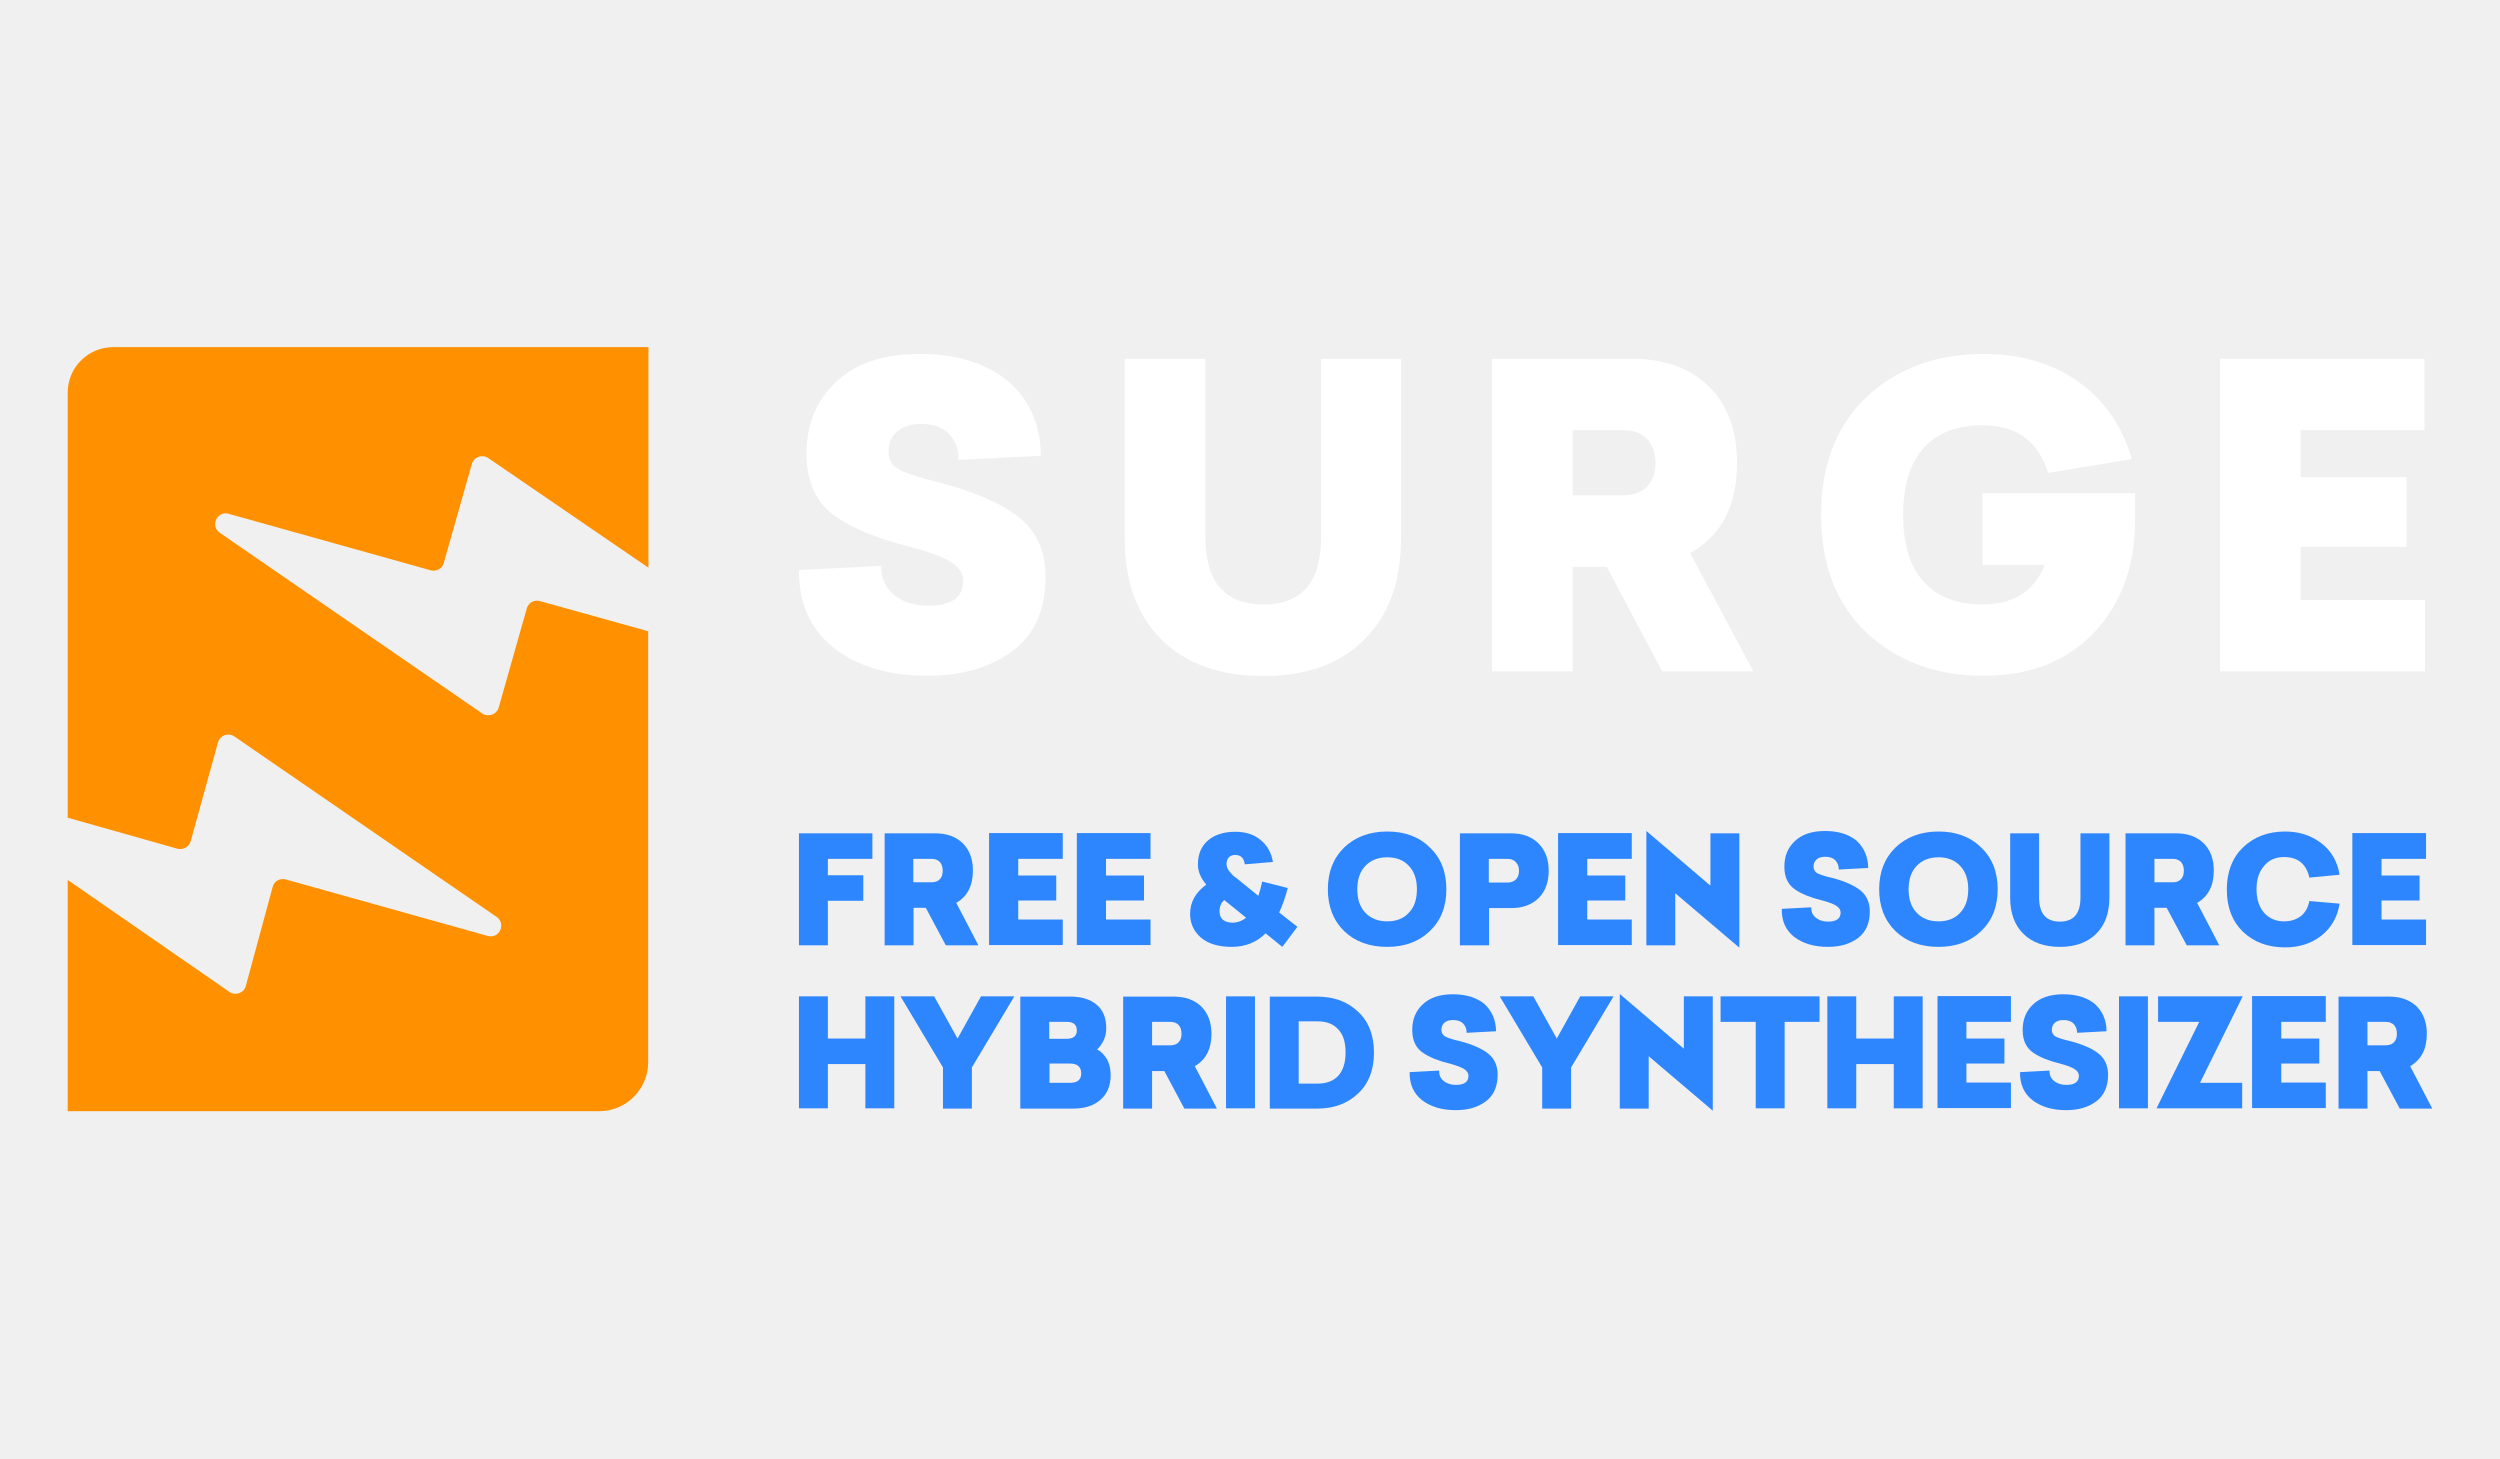
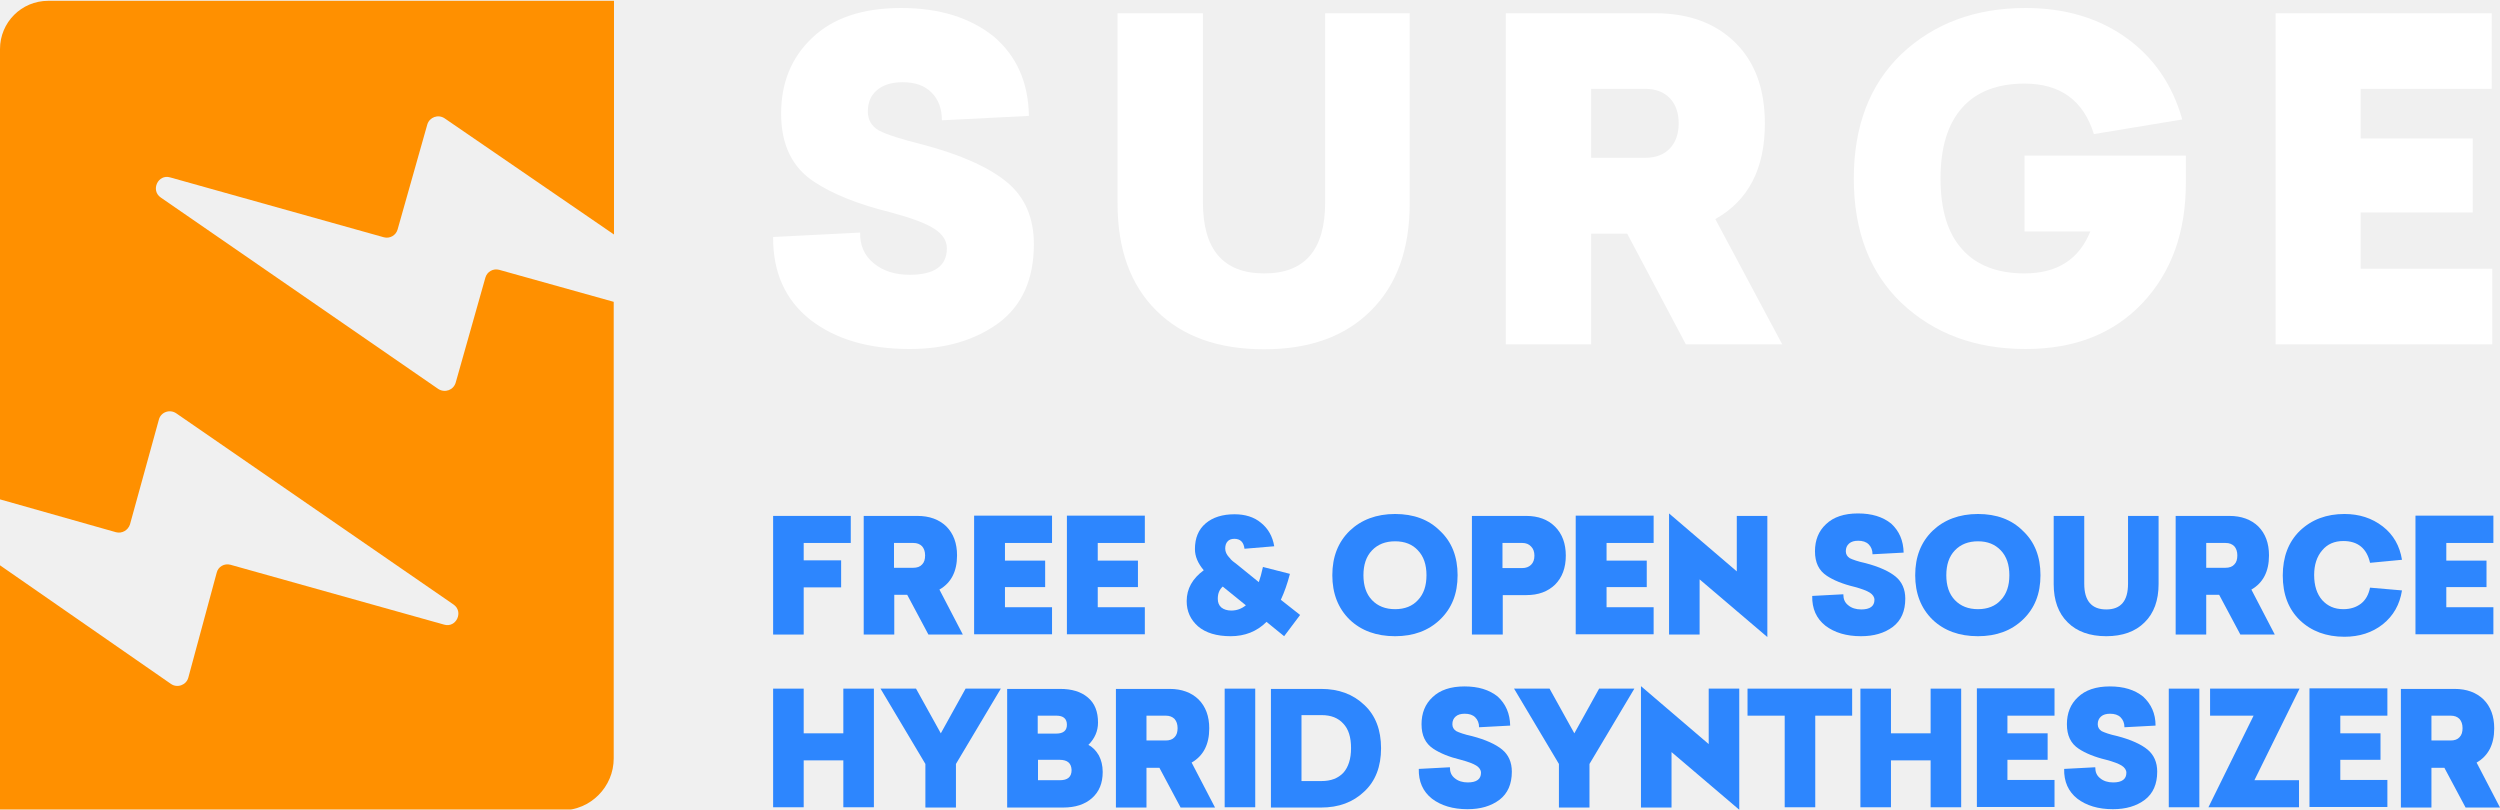
- <svg xmlns="http://www.w3.org/2000/svg" version="1.1" id="Layer_1" x="0px" y="0px" viewBox="0 0 960 560" style="enable-background:new 0 0 960 560;" xml:space="preserve">
-   <style type="text/css">
- 	.st0{fill:#FF9000;}
- 	.st1{fill:#FFFFFF;}
- 	.st2{fill:#2D86FE;}
- </style>
-   <g id="XMLID_1_">
-     <g id="XMLID_2_">
-       <path id="XMLID_3_" class="st0" d="M187.5,175.9l61.5,42.1v-84.7H43.5c-9.7,0-17.5,7.8-17.5,17.5V314l42.1,11.9    c2.2,0.6,4.4-0.7,5.1-2.8l10.5-38c0.7-2.7,3.9-3.9,6.3-2.3l100.7,69.3c3.8,2.6,1,8.6-3.4,7.3l-77.6-21.7c-2.2-0.6-4.5,0.7-5,2.9    l-10.3,38c-0.7,2.7-4,3.9-6.3,2.3L26,337.9v88.8h204.1c10.4,0,18.8-8.5,18.8-18.8V242.4l-41.6-11.6c-2.2-0.6-4.4,0.7-5,2.8    l-10.8,38.1c-0.8,2.7-3.9,3.8-6.3,2.3L84.4,204.6c-3.8-2.6-1-8.6,3.4-7.3l77.6,21.7c2.2,0.6,4.4-0.7,5-2.8l10.8-38.1    C182,175.5,185.1,174.3,187.5,175.9z" />
-     </g>
-     <g id="XMLID_9_">
-       <path id="XMLID_10_" class="st1" d="M399.7,175l-31.6,1.6c0-4.3-1.3-7.6-3.8-10.1c-2.5-2.5-6-3.7-10.5-3.7c-3.8,0-6.9,0.9-9.2,2.8    c-2.3,1.9-3.4,4.5-3.4,7.8c0,3,1.3,5.3,4,6.9c2.9,1.5,8.2,3.2,15.9,5.1c14,3.7,24.2,8.3,30.7,13.7c6.5,5.4,9.7,12.9,9.7,22.4    c0,12.6-4.2,22.1-12.7,28.5c-8.6,6.3-19.4,9.5-32.4,9.5c-14.9,0-26.9-3.5-36.1-10.6c-9.1-7.2-13.6-17.2-13.5-30l31.6-1.6    c-0.1,4.6,1.5,8.3,4.9,11.1c3.4,2.8,7.7,4.2,13.1,4.2c9,0,13.5-3.2,13.5-9.6c0-2.8-1.6-5.2-4.6-7.1c-3.1-2-8.3-3.9-15.7-5.9    c-11.8-2.9-21.1-6.6-27.9-11.1c-8-5.2-12-13.5-12-24.7c0-11.1,3.7-20.3,11.2-27.4c7.6-7.3,18.4-10.9,32.4-10.9    c13.9,0,25.1,3.5,33.7,10.4C395.2,153.3,399.5,162.8,399.7,175z" />
-       <path id="XMLID_12_" class="st1" d="M507.2,137.8H538v69c0,16.6-4.7,29.5-14.1,38.8c-9.3,9.3-22.2,14-38.8,14    c-16.7,0-29.7-4.7-39.1-14c-9.4-9.3-14.1-22.2-14.1-38.8v-69h31v68.5c0,17.2,7.4,25.8,22.3,25.8c14.8,0,22.1-8.6,22.1-25.8V137.8z    " />
-       <path id="XMLID_14_" class="st1" d="M673.3,257.8h-35L617,217.7h-13.1v40.1h-31v-120h54.2c12.3,0,22,3.6,29.2,10.7    c7.2,7.1,10.7,16.9,10.7,29.3c0,16.4-6,27.9-18,34.6L673.3,257.8z M603.9,165.2v25h19.6c3.8,0,6.8-1.1,9-3.4    c2.1-2.2,3.2-5.3,3.2-9.1c0-3.8-1.1-6.9-3.2-9.1c-2.1-2.2-5.1-3.4-9-3.4H603.9z" />
-       <path id="XMLID_17_" class="st1" d="M761.4,189.4h58.5v9.9c0,17.9-5.2,32.3-15.7,43.5c-10.5,11.1-24.6,16.7-42.5,16.7    c-18.3,0-33.3-5.6-45.1-16.7c-11.5-11-17.3-26-17.3-45.1c0-19,5.8-34.1,17.3-45.1c11.8-11.1,26.8-16.7,45.1-16.7    c14.2,0,26.4,3.6,36.4,10.7c10,7.1,16.9,17,20.5,29.7l-32.1,5.3c-3.8-12.2-12.2-18.3-25.2-18.3c-9.8,0-17.4,2.9-22.6,8.7    c-5.2,5.8-7.9,14.3-7.9,25.7c0,11.3,2.6,19.9,7.9,25.7c5.2,5.8,12.8,8.7,22.6,8.7c11.9,0,19.8-5.1,23.9-15.2h-23.9V189.4z" />
-       <path id="XMLID_19_" class="st1" d="M931,137.8v27.4h-47.6v18h40.7V210h-40.7v20.4h47.8v27.4h-78.7v-120H931z" />
-     </g>
-     <g id="XMLID_20_">
-       <path id="XMLID_24_" class="st2" d="M335,320v9.8h-17.1v6.3h13.6v9.8h-13.6V363h-11.1v-43H335z" />
-       <path id="XMLID_26_" class="st2" d="M375.7,363h-12.5l-7.7-14.4h-4.7V363h-11.1v-43h19.5c4.4,0,7.9,1.3,10.5,3.8    c2.6,2.6,3.9,6.1,3.9,10.5c0,5.9-2.2,10-6.4,12.4L375.7,363z M350.7,329.8v9h7c1.4,0,2.5-0.4,3.2-1.2c0.8-0.8,1.1-1.9,1.1-3.3    c0-1.4-0.4-2.5-1.1-3.3c-0.8-0.8-1.8-1.2-3.2-1.2H350.7z" />
-       <path id="XMLID_29_" class="st2" d="M408.1,320v9.8H391v6.4h14.6v9.6H391v7.3h17.1v9.8h-28.3v-43H408.1z" />
-       <path id="XMLID_31_" class="st2" d="M441.8,320v9.8h-17.1v6.4h14.6v9.6h-14.6v7.3h17.1v9.8h-28.3v-43H441.8z" />
-       <path id="XMLID_33_" class="st2" d="M498.2,355.9l-5.8,7.7l-6.4-5.2c-3.5,3.5-7.9,5.2-13,5.2c-5.1,0-9.1-1.2-11.9-3.6    c-2.7-2.4-4.1-5.4-4.1-9.1c0-4.5,2.1-8.2,6.2-11.2c-2.1-2.5-3.2-5-3.2-7.7c0-4,1.3-7.1,3.9-9.3c2.6-2.2,6.1-3.3,10.5-3.3    c3.8,0,7.1,1,9.6,3.1c2.6,2.1,4.2,4.9,4.8,8.5l-10.8,0.9c-0.3-2.4-1.5-3.6-3.7-3.6c-1,0-1.9,0.3-2.4,0.9c-0.6,0.6-0.9,1.5-0.9,2.6    c0,1.2,0.5,2.2,1.4,3.2c0.1,0.1,0.2,0.2,0.2,0.2c0.1,0.1,0.1,0.1,0.2,0.2c0,0.1,0.1,0.1,0.1,0.2c0.1,0.1,0.1,0.1,0.2,0.2    c0.1,0.1,0.2,0.2,0.3,0.3c0.3,0.3,0.5,0.4,0.6,0.5c0.8,0.6,1.2,0.9,1.3,1l7.9,6.4c0.5-1.4,1-3.2,1.5-5.5l9.8,2.5    c-0.9,3.5-2,6.6-3.3,9.4L498.2,355.9z M473.2,354.3c1.9,0,3.7-0.6,5.3-1.9l-8.4-6.8c-1.2,1.1-1.8,2.5-1.8,4.4    c0,1.4,0.4,2.4,1.3,3.2C470.5,353.9,471.7,354.3,473.2,354.3z" />
-       <path id="XMLID_36_" class="st2" d="M532.7,319.3c6.7,0,12.2,2,16.3,6.1c4.3,4,6.4,9.4,6.4,16.1s-2.1,12-6.4,16.1    c-4.2,4-9.6,6-16.3,6c-6.8,0-12.3-2-16.5-6c-4.2-4.1-6.3-9.5-6.3-16.1c0-6.7,2.1-12,6.3-16.1C520.4,321.4,525.9,319.3,532.7,319.3    z M532.7,329.2c-3.5,0-6.3,1.1-8.4,3.3c-2.1,2.2-3.1,5.2-3.1,9c0,3.8,1,6.8,3.1,9c2.1,2.2,4.9,3.3,8.4,3.3c3.5,0,6.3-1.1,8.3-3.3    c2.1-2.2,3.1-5.2,3.1-9c0-3.8-1-6.8-3.1-9C539,330.3,536.2,329.2,532.7,329.2z" />
-       <path id="XMLID_41_" class="st2" d="M560.6,363v-43h19.7c4.4,0,7.9,1.3,10.5,3.9c2.6,2.6,3.9,6.1,3.9,10.5c0,4.4-1.3,7.9-3.9,10.5    c-2.6,2.5-6,3.8-10.4,3.8h-8.6V363H560.6z M578.9,329.8h-7.2v9.1h7.2c1.3,0,2.4-0.4,3.2-1.2c0.8-0.8,1.2-1.9,1.2-3.3    c0-1.4-0.4-2.5-1.2-3.3C581.3,330.2,580.2,329.8,578.9,329.8z" />
-       <path id="XMLID_44_" class="st2" d="M626.6,320v9.8h-17.1v6.4h14.6v9.6h-14.6v7.3h17.1v9.8h-28.3v-43H626.6z" />
-       <path id="XMLID_46_" class="st2" d="M632.2,319.1l24.6,21V320h11.1v43.9l-24.6-20.9V363h-11.1V319.1z" />
-       <path id="XMLID_48_" class="st2" d="M717.4,333.3l-11.3,0.6c0-1.5-0.5-2.7-1.4-3.6c-0.9-0.9-2.2-1.3-3.8-1.3c-1.4,0-2.5,0.3-3.3,1    c-0.8,0.7-1.2,1.6-1.2,2.8c0,1.1,0.5,1.9,1.4,2.5c1,0.5,2.9,1.2,5.7,1.8c5,1.3,8.7,3,11,4.9c2.3,1.9,3.5,4.6,3.5,8    c0,4.5-1.5,7.9-4.5,10.2c-3.1,2.3-6.9,3.4-11.6,3.4c-5.3,0-9.6-1.3-12.9-3.8c-3.3-2.6-4.9-6.2-4.8-10.8l11.3-0.6    c0,1.7,0.5,3,1.8,4c1.2,1,2.8,1.5,4.7,1.5c3.2,0,4.8-1.2,4.8-3.5c0-1-0.6-1.9-1.7-2.6c-1.1-0.7-3-1.4-5.6-2.1c-4.2-1-7.6-2.4-10-4    c-2.9-1.9-4.3-4.8-4.3-8.9c0-4,1.3-7.3,4-9.8c2.7-2.6,6.6-3.9,11.6-3.9c5,0,9,1.2,12.1,3.7C715.8,325.5,717.3,328.9,717.4,333.3z" />
-       <path id="XMLID_51_" class="st2" d="M744.4,319.3c6.7,0,12.2,2,16.3,6.1c4.3,4,6.4,9.4,6.4,16.1s-2.1,12-6.4,16.1    c-4.2,4-9.6,6-16.3,6c-6.8,0-12.3-2-16.5-6c-4.2-4.1-6.3-9.5-6.3-16.1c0-6.7,2.1-12,6.3-16.1C732.1,321.4,737.6,319.3,744.4,319.3    z M744.4,329.2c-3.5,0-6.3,1.1-8.4,3.3c-2.1,2.2-3.1,5.2-3.1,9c0,3.8,1,6.8,3.1,9c2.1,2.2,4.9,3.3,8.4,3.3c3.5,0,6.3-1.1,8.3-3.3    c2.1-2.2,3.1-5.2,3.1-9c0-3.8-1-6.8-3.1-9C750.6,330.3,747.9,329.2,744.4,329.2z" />
-       <path id="XMLID_54_" class="st2" d="M799,320h11v24.7c0,5.9-1.7,10.6-5.1,13.9c-3.3,3.3-8,5-13.9,5c-6,0-10.7-1.7-14-5    c-3.4-3.3-5.1-8-5.1-13.9V320H783v24.6c0,6.2,2.7,9.3,8,9.3c5.3,0,7.9-3.1,7.9-9.3V320z" />
-       <path id="XMLID_56_" class="st2" d="M852.2,363h-12.5l-7.7-14.4h-4.7V363h-11.1v-43h19.5c4.4,0,7.9,1.3,10.5,3.8    c2.6,2.6,3.9,6.1,3.9,10.5c0,5.9-2.2,10-6.4,12.4L852.2,363z M827.3,329.8v9h7c1.4,0,2.5-0.4,3.2-1.2c0.8-0.8,1.1-1.9,1.1-3.3    c0-1.4-0.4-2.5-1.1-3.3c-0.8-0.8-1.8-1.2-3.2-1.2H827.3z" />
-       <path id="XMLID_59_" class="st2" d="M877.5,319.3c5.4,0,10,1.5,13.9,4.5c3.9,3,6.2,7.1,7,12.1l-11.6,1.1c-1.2-5.3-4.5-7.9-9.7-7.9    c-3.2,0-5.8,1.1-7.7,3.4c-1.9,2.2-2.9,5.2-2.9,8.9c0,3.9,1,6.9,2.9,9.1c2,2.2,4.5,3.3,7.7,3.3c2.6,0,4.7-0.7,6.4-2    s2.8-3.3,3.3-5.8l11.6,1c-0.8,5.1-3.1,9.2-7,12.3c-3.8,3-8.5,4.5-13.9,4.5c-6.6,0-12-2-16.2-6c-4.1-4-6.2-9.3-6.2-16.2    c0-6.8,2.1-12.2,6.2-16.2C865.6,321.3,871,319.3,877.5,319.3z" />
-       <path id="XMLID_61_" class="st2" d="M931.6,320v9.8h-17.1v6.4h14.6v9.6h-14.6v7.3h17.1v9.8h-28.3v-43H931.6z" />
-     </g>
-     <g id="XMLID_21_">
-       <path id="XMLID_63_" class="st2" d="M343.4,382.6v43h-11.1v-17h-14.4v17h-11.1v-43h11.1v16.2h14.4v-16.2H343.4z" />
-       <path id="XMLID_65_" class="st2" d="M389.5,382.6l-16.3,27.3v15.8h-11.1v-15.8l-16.3-27.3h12.9l9,16.2l9-16.2H389.5z" />
-       <path id="XMLID_67_" class="st2" d="M391.8,425.7v-43H411c4.3,0,7.6,1,10.1,3.1c2.5,2.1,3.7,5.1,3.7,9.1c0,3.1-1.2,5.8-3.5,8.1    c1.6,0.8,2.8,2.1,3.8,3.8c0.9,1.7,1.4,3.7,1.4,6c0,4.1-1.3,7.2-3.9,9.5c-2.6,2.3-6.1,3.4-10.5,3.4H391.8z M409.7,392.4h-6.8v6.5    h6.7c2.6,0,3.9-1.1,3.9-3.2C413.5,393.5,412.2,392.4,409.7,392.4z M410.8,408.4h-7.8v7.4h7.9c2.9,0,4.3-1.2,4.3-3.7    C415.1,409.6,413.7,408.4,410.8,408.4z" />
-       <path id="XMLID_71_" class="st2" d="M467.3,425.7h-12.5l-7.7-14.4h-4.7v14.4h-11.1v-43h19.5c4.4,0,7.9,1.3,10.5,3.8    c2.6,2.6,3.9,6.1,3.9,10.5c0,5.9-2.2,10-6.4,12.4L467.3,425.7z M442.4,392.4v9h7c1.4,0,2.5-0.4,3.2-1.2c0.8-0.8,1.1-1.9,1.1-3.3    c0-1.4-0.4-2.5-1.1-3.3c-0.8-0.8-1.8-1.2-3.2-1.2H442.4z" />
-       <path id="XMLID_74_" class="st2" d="M481.9,382.6v43h-11.1v-43H481.9z" />
-       <path id="XMLID_76_" class="st2" d="M487.6,425.7v-43h18.2c6.4,0,11.6,1.9,15.7,5.8c4.1,3.8,6.1,9.1,6.1,15.7    c0,6.6-2,11.9-6.1,15.7c-4.1,3.9-9.3,5.8-15.7,5.8H487.6z M506,392.2h-7.3v23.9h7.3c3.4,0,6-1,7.9-3c1.8-2,2.8-5,2.8-8.9    c0-4-0.9-6.9-2.8-8.9C512,393.2,509.4,392.2,506,392.2z" />
-       <path id="XMLID_79_" class="st2" d="M574.5,396l-11.3,0.6c0-1.5-0.5-2.7-1.4-3.6c-0.9-0.9-2.2-1.3-3.8-1.3c-1.4,0-2.5,0.3-3.3,1    c-0.8,0.7-1.2,1.6-1.2,2.8c0,1.1,0.5,1.9,1.4,2.5c1,0.5,2.9,1.2,5.7,1.8c5,1.3,8.7,3,11,4.9c2.3,1.9,3.5,4.6,3.5,8    c0,4.5-1.5,7.9-4.5,10.2c-3.1,2.3-6.9,3.4-11.6,3.4c-5.3,0-9.6-1.3-12.9-3.8c-3.3-2.6-4.9-6.2-4.8-10.8l11.3-0.6    c0,1.7,0.5,3,1.8,4c1.2,1,2.8,1.5,4.7,1.5c3.2,0,4.8-1.2,4.8-3.5c0-1-0.6-1.9-1.7-2.6c-1.1-0.7-3-1.4-5.6-2.1c-4.2-1-7.6-2.4-10-4    c-2.9-1.9-4.3-4.8-4.3-8.9c0-4,1.3-7.3,4-9.8c2.7-2.6,6.6-3.9,11.6-3.9c5,0,9,1.2,12.1,3.7C572.9,388.2,574.4,391.6,574.5,396z" />
-       <path id="XMLID_81_" class="st2" d="M619.6,382.6l-16.3,27.3v15.8h-11.1v-15.8l-16.3-27.3h12.9l9,16.2l9-16.2H619.6z" />
-       <path id="XMLID_83_" class="st2" d="M622,381.7l24.6,21v-20.1h11.1v43.9l-24.6-20.9v20.1H622V381.7z" />
-       <path id="XMLID_85_" class="st2" d="M698.7,382.6v9.8h-13.4v33.2h-11.1v-33.2h-13.5v-9.8H698.7z" />
-       <path id="XMLID_87_" class="st2" d="M738.3,382.6v43h-11.1v-17h-14.4v17h-11.1v-43h11.1v16.2h14.4v-16.2H738.3z" />
-       <path id="XMLID_89_" class="st2" d="M772.2,382.6v9.8h-17.1v6.4h14.6v9.6h-14.6v7.3h17.1v9.8H744v-43H772.2z" />
-       <path id="XMLID_91_" class="st2" d="M808.9,396l-11.3,0.6c0-1.5-0.5-2.7-1.4-3.6c-0.9-0.9-2.2-1.3-3.8-1.3c-1.4,0-2.5,0.3-3.3,1    c-0.8,0.7-1.2,1.6-1.2,2.8c0,1.1,0.5,1.9,1.4,2.5c1,0.5,2.9,1.2,5.7,1.8c5,1.3,8.7,3,11,4.9c2.3,1.9,3.5,4.6,3.5,8    c0,4.5-1.5,7.9-4.5,10.2c-3.1,2.3-6.9,3.4-11.6,3.4c-5.3,0-9.6-1.3-12.9-3.8c-3.3-2.6-4.9-6.2-4.8-10.8l11.3-0.6    c0,1.7,0.5,3,1.8,4c1.2,1,2.8,1.5,4.7,1.5c3.2,0,4.8-1.2,4.8-3.5c0-1-0.6-1.9-1.7-2.6c-1.1-0.7-3-1.4-5.6-2.1c-4.2-1-7.6-2.4-10-4    c-2.9-1.9-4.3-4.8-4.3-8.9c0-4,1.3-7.3,4-9.8c2.7-2.6,6.6-3.9,11.6-3.9c5,0,9,1.2,12.1,3.7C807.3,388.2,808.9,391.6,808.9,396z" />
-       <path id="XMLID_93_" class="st2" d="M824.8,382.6v43h-11.1v-43H824.8z" />
-       <path id="XMLID_95_" class="st2" d="M861.2,382.6l-16.4,33.2H861v9.8h-32.9l16.4-33.2h-15.8v-9.8H861.2z" />
-       <path id="XMLID_97_" class="st2" d="M893.1,382.6v9.8H876v6.4h14.6v9.6H876v7.3h17.1v9.8h-28.3v-43H893.1z" />
-       <path id="XMLID_99_" class="st2" d="M934,425.7h-12.5l-7.7-14.4h-4.7v14.4H898v-43h19.5c4.4,0,7.9,1.3,10.5,3.8    c2.6,2.6,3.9,6.1,3.9,10.5c0,5.9-2.2,10-6.4,12.4L934,425.7z M909.1,392.4v9h7c1.4,0,2.5-0.4,3.2-1.2c0.8-0.8,1.1-1.9,1.1-3.3    c0-1.4-0.4-2.5-1.1-3.3c-0.8-0.8-1.8-1.2-3.2-1.2H909.1z" />
+ <svg xmlns="http://www.w3.org/2000/svg" xmlns:xlink="http://www.w3.org/1999/xlink" width="908px" height="294px" viewBox="0 0 908 294" version="1.1">
+   <defs>
+     <rect width="908" height="294" id="artboard_1" />
+     <clipPath id="clip_1">
+       <use xlink:href="#artboard_1" clip-rule="evenodd" />
+     </clipPath>
+   </defs>
+   <g id="Artboard" clip-path="url(#clip_1)">
+     <g id="XMLID_1_" transform="translate(0 0.300003)">
+       <g id="XMLID_2_">
+         <path d="M161.5 42.687L223 84.873L223 0L17.5 0C7.8 0 0 7.816 0 17.536L0 181.07L42.1 192.994C44.3 193.595 46.5 192.292 47.2 190.188L57.7 152.11C58.4 149.405 61.6 148.202 64 149.806L164.7 219.247C168.5 221.853 165.7 227.865 161.3 226.562L83.7 204.818C81.5 204.217 79.2 205.519 78.7 207.724L68.4 245.802C67.7 248.507 64.4 249.71 62.1 248.106L0 205.018L0 294L204.1 294C214.5 294 222.9 285.483 222.9 275.162L222.9 109.323L181.3 97.699C179.1 97.098 176.9 98.401 176.3 100.505L165.5 138.683C164.7 141.389 161.6 142.491 159.2 140.988L58.4 71.446C54.6 68.841 57.4 62.828 61.8 64.131L139.4 85.875C141.6 86.477 143.8 85.174 144.4 83.07L155.2 44.892C156 42.286 159.1 41.084 161.5 42.687L161.5 42.687Z" id="XMLID_3_" fill="#FF9000" stroke="none" />
+       </g>
+       <g id="XMLID_9_" transform="translate(280.7984 2.605308)">
+         <path d="M92.902 39.18L61.302 40.783C61.302 36.474 60.002 33.168 57.502 30.663C55.002 28.157 51.502 26.955 47.002 26.955C43.202 26.955 40.102 27.857 37.802 29.761C35.502 31.665 34.402 34.27 34.402 37.577C34.402 40.583 35.702 42.888 38.402 44.491C41.302 45.994 46.602 47.697 54.302 49.601C68.302 53.309 78.502 57.918 85.002 63.329C91.502 68.74 94.702 76.256 94.702 85.775C94.702 98.401 90.502 107.92 82.002 114.333C73.402 120.646 62.602 123.853 49.602 123.853C34.702 123.853 22.702 120.346 13.502 113.231C4.402 106.016 -0.098 95.996 0.002 83.17L31.602 81.567C31.502 86.176 33.102 89.883 36.502 92.689C39.902 95.495 44.202 96.898 49.602 96.898C58.602 96.898 63.102 93.691 63.102 87.278C63.102 84.472 61.502 82.067 58.502 80.164C55.402 78.159 50.202 76.256 42.802 74.251C31.002 71.346 21.702 67.638 14.902 63.129C6.902 57.918 2.902 49.601 2.902 38.378C2.902 27.256 6.602 18.037 14.102 10.922C21.702 3.607 32.502 0 46.502 0C60.402 0 71.602 3.507 80.202 10.421C88.402 17.436 92.702 26.955 92.902 39.18L92.902 39.18Z" id="XMLID_10_" fill="#FFFFFF" stroke="none" />
+         <path d="M75.3 0L106.1 0L106.1 69.141C106.1 85.775 101.4 98.701 92 108.02C82.7 117.339 69.8 122.049 53.2 122.049C36.5 122.049 23.5 117.339 14.1 108.02C4.7 98.701 0 85.775 0 69.141L0 0L31 0L31 68.64C31 85.875 38.4 94.493 53.3 94.493C68.1 94.493 75.4 85.875 75.4 68.64L75.4 0L75.3 0Z" transform="translate(125.1016 1.903895)" id="XMLID_12_" fill="#FFFFFF" stroke="none" />
+         <path d="M65.4 120.245L100.4 120.245L76.1 74.753C88.1 68.039 94.1 56.515 94.1 40.082C94.1 27.656 90.6 17.836 83.4 10.722C76.2 3.607 66.5 0 54.2 0L0 0L0 120.245L31 120.245L31 80.063L44.1 80.063L65.4 120.245ZM31 52.507L31 27.456L50.6 27.456C54.5 27.456 57.5 28.659 59.6 30.863C61.7 33.068 62.8 36.174 62.8 39.982C62.8 43.789 61.7 46.896 59.6 49.1C57.4 51.405 54.4 52.507 50.6 52.507L31 52.507Z" transform="translate(266.1016 1.903879)" id="XMLID_14_" fill="#FFFFFF" fill-rule="evenodd" stroke="none" />
+         <path d="M62.1 53.609L120.6 53.609L120.6 63.53C120.6 81.466 115.4 95.896 104.9 107.119C94.4 118.241 80.3 123.853 62.4 123.853C44.1 123.853 29.1 118.241 17.3 107.119C5.8 96.096 0 81.065 0 61.926C0 42.888 5.8 27.757 17.3 16.734C29.1 5.611 44.1 0 62.4 0C76.6 0 88.8 3.607 98.8 10.722C108.8 17.836 115.7 27.757 119.3 40.483L87.2 45.793C83.4 33.569 75 27.456 62 27.456C52.2 27.456 44.6 30.362 39.4 36.174C34.2 41.986 31.5 50.503 31.5 61.926C31.5 73.249 34.1 81.867 39.4 87.679C44.6 93.491 52.2 96.397 62 96.397C73.9 96.397 81.8 91.286 85.9 81.166L62 81.166L62 53.609L62.1 53.609Z" transform="translate(392.5016 1.5258789E-05)" id="XMLID_17_" fill="#FFFFFF" stroke="none" />
+         <path d="M78.5 1.529e-05L78.5 27.456L30.9 27.456L30.9 45.493L71.6 45.493L71.6 72.348L30.9 72.348L30.9 92.789L78.7 92.789L78.7 120.245L0 120.245L0 0L78.5 0L78.5 1.529e-05Z" transform="translate(545.7016 1.903879)" id="XMLID_19_" fill="#FFFFFF" stroke="none" />
+       </g>
+       <g id="XMLID_20_" transform="translate(280.8 186.18)">
+         <path d="M28.2 0L28.2 9.82L11.1 9.82L11.1 16.133L24.7 16.133L24.7 25.953L11.1 25.953L11.1 43.088L0 43.088L0 0L28.2 0L28.2 0Z" transform="translate(0 0.9018402)" id="XMLID_24_" fill="#2D86FE" stroke="none" />
+         <path d="M23.5 43.088L36 43.088L27.5 26.755C31.7 24.35 33.9 20.241 33.9 14.329C33.9 9.92 32.6 6.413 30 3.808C27.4 1.303 23.9 0 19.5 0L0 0L0 43.088L11.1 43.088L11.1 28.659L15.8 28.659L23.5 43.088ZM11 18.838L11 9.82L18 9.82C19.4 9.82 20.4 10.221 21.2 11.023C21.9 11.824 22.3 12.926 22.3 14.329C22.3 15.732 22 16.834 21.2 17.636C20.5 18.438 19.4 18.838 18 18.838L11 18.838Z" transform="translate(32.89999 0.9018402)" id="XMLID_26_" fill="#2D86FE" fill-rule="evenodd" stroke="none" />
+         <path d="M28.3 0.1L28.3 9.92L11.2 9.92L11.2 16.333L25.8 16.333L25.8 25.953L11.2 25.953L11.2 33.268L28.3 33.268L28.3 43.088L0 43.088L0 0L28.3 0L28.3 0.1Z" transform="translate(73.00003 0.80159)" id="XMLID_29_" fill="#2D86FE" stroke="none" />
+         <path d="M28.3 0.1L28.3 9.92L11.2 9.92L11.2 16.333L25.8 16.333L25.8 25.953L11.2 25.953L11.2 33.268L28.3 33.268L28.3 43.088L0 43.088L0 0L28.3 0L28.3 0.1Z" transform="translate(106.7 0.80159)" id="XMLID_31_" fill="#2D86FE" stroke="none" />
+         <path d="M35.4 44.29L41.2 36.575L34.2 31.063C35.5 28.258 36.6 25.151 37.5 21.644L27.7 19.139C27.2 21.444 26.7 23.247 26.2 24.65L18.3 18.237C18.2 18.137 17.8 17.836 17 17.235C16.9 17.135 16.7 17.035 16.4 16.734L16.1 16.434L15.9 16.233C15.9 16.133 15.8 16.133 15.8 16.033L15.6 15.832L15.4 15.632C14.5 14.63 14 13.628 14 12.425C14 11.323 14.3 10.421 14.9 9.82C15.4 9.219 16.3 8.918 17.3 8.918C19.5 8.918 20.7 10.121 21 12.526L31.8 11.624C31.2 8.016 29.6 5.211 27 3.106C24.5 1.002 21.2 0 17.4 0C13 0 9.5 1.102 6.9 3.307C4.3 5.511 3 8.618 3 12.626C3 15.331 4.1 17.836 6.2 20.341C2.1 23.348 0 27.055 0 31.564C0 35.272 1.4 38.278 4.1 40.683C6.9 43.088 10.9 44.29 16 44.29C21.1 44.29 25.5 42.587 29 39.08L35.4 44.29ZM21.5 33.068C19.9 34.37 18.1 34.971 16.2 34.971C14.7 34.971 13.5 34.571 12.6 33.869C11.7 33.068 11.3 32.065 11.3 30.663C11.3 28.759 11.9 27.356 13.1 26.254L21.5 33.068Z" transform="translate(150.2 0.3005981)" id="XMLID_33_" fill="#2D86FE" fill-rule="evenodd" stroke="none" />
+         <path d="M39.1 6.112C35 2.004 29.5 0 22.8 0C16 0 10.5 2.104 6.3 6.112C2.1 10.221 0 15.532 0 22.245C0 28.859 2.1 34.27 6.3 38.378Q12.6 44.391 22.8 44.391C29.5 44.391 34.9 42.386 39.1 38.378C43.4 34.27 45.5 28.959 45.5 22.245C45.5 15.532 43.4 10.121 39.1 6.112ZM14.4 13.227C16.5 11.023 19.3 9.92 22.8 9.92C26.3 9.92 29.1 11.023 31.1 13.227C33.2 15.431 34.2 18.438 34.2 22.245C34.2 26.053 33.2 29.059 31.1 31.264C29.1 33.468 26.3 34.571 22.8 34.571C19.3 34.571 16.5 33.468 14.4 31.264C12.3 29.059 11.3 26.053 11.3 22.245C11.3 18.438 12.3 15.431 14.4 13.227Z" transform="translate(203.1 0.2003937)" id="XMLID_36_" fill="#2D86FE" fill-rule="evenodd" stroke="none" />
+         <path d="M0 0L0 43.088L11.2 43.088L11.2 28.759L19.8 28.759C24.2 28.759 27.6 27.456 30.2 24.951C32.8 22.346 34.1 18.838 34.1 14.429C34.1 10.02 32.8 6.513 30.2 3.908C27.6 1.303 24.1 0 19.7 0L0 0ZM11.1 9.82L18.3 9.82C19.6 9.82 20.7 10.221 21.5 11.123C22.3 11.924 22.7 13.027 22.7 14.429C22.7 15.832 22.3 16.934 21.5 17.736C20.7 18.538 19.6 18.939 18.3 18.939L11.1 18.939L11.1 9.82Z" transform="translate(253.8 0.9018402)" id="XMLID_41_" fill="#2D86FE" fill-rule="evenodd" stroke="none" />
+         <path d="M28.3 0.1L28.3 9.92L11.2 9.92L11.2 16.333L25.8 16.333L25.8 25.953L11.2 25.953L11.2 33.268L28.3 33.268L28.3 43.088L0 43.088L0 0L28.3 0L28.3 0.1Z" transform="translate(291.5 0.80159)" id="XMLID_44_" fill="#2D86FE" stroke="none" />
+         <path d="M0 0L24.6 21.043L24.6 0.902L35.7 0.902L35.7 44.892L11.1 23.949L11.1 43.99L0 43.99L0 0L0 0Z" transform="translate(325.4 0)" id="XMLID_46_" fill="#2D86FE" stroke="none" />
+         <path d="M33.204 14.229L21.904 14.83C21.904 13.327 21.404 12.125 20.504 11.223C19.604 10.321 18.304 9.92 16.704 9.92C15.304 9.92 14.204 10.221 13.404 10.922C12.604 11.624 12.204 12.526 12.204 13.728C12.204 14.83 12.704 15.632 13.604 16.233C14.604 16.734 16.504 17.436 19.304 18.037C24.304 19.339 28.004 21.043 30.304 22.947C32.604 24.851 33.804 27.556 33.804 30.963C33.804 35.472 32.304 38.879 29.304 41.184C26.204 43.489 22.404 44.591 17.704 44.591C12.404 44.591 8.104 43.288 4.804 40.783C1.504 38.178 -0.096 34.571 0.004 29.961L11.304 29.36C11.304 31.063 11.804 32.366 13.104 33.368C14.304 34.37 15.904 34.871 17.804 34.871C21.004 34.871 22.604 33.669 22.604 31.364C22.604 30.362 22.004 29.46 20.904 28.759C19.804 28.057 17.904 27.356 15.304 26.654C11.104 25.652 7.704 24.25 5.304 22.646C2.404 20.742 1.004 17.836 1.004 13.728C1.004 9.72 2.304 6.413 5.004 3.908C7.704 1.303 11.604 0 16.604 0C21.604 0 25.604 1.202 28.704 3.708C31.604 6.413 33.104 9.82 33.204 14.229L33.204 14.229Z" transform="translate(377.3957 0)" id="XMLID_48_" fill="#2D86FE" stroke="none" />
+         <path d="M39.1 6.112C35 2.004 29.5 0 22.8 0C16 0 10.5 2.104 6.3 6.112C2.1 10.221 0 15.532 0 22.245C0 28.859 2.1 34.27 6.3 38.378Q12.6 44.391 22.8 44.391C29.5 44.391 34.9 42.386 39.1 38.378C43.4 34.27 45.5 28.959 45.5 22.245C45.5 15.532 43.4 10.121 39.1 6.112ZM14.4 13.227C16.5 11.023 19.3 9.92 22.8 9.92C26.3 9.92 29 11.023 31.1 13.227C33.2 15.431 34.2 18.438 34.2 22.245C34.2 26.053 33.2 29.059 31.1 31.264C29.1 33.468 26.3 34.571 22.8 34.571C19.3 34.571 16.5 33.468 14.4 31.264C12.3 29.059 11.3 26.053 11.3 22.245C11.3 18.438 12.3 15.431 14.4 13.227Z" transform="translate(414.8 0.2003937)" id="XMLID_51_" fill="#2D86FE" fill-rule="evenodd" stroke="none" />
+         <path d="M27.1 0L38.1 0L38.1 24.75C38.1 30.663 36.4 35.372 33 38.679C29.7 41.986 25 43.689 19.1 43.689C13.1 43.689 8.4 41.986 5.1 38.679C1.7 35.372 0 30.663 0 24.75L0 0L11.1 0L11.1 24.65C11.1 30.863 13.8 33.969 19.1 33.969C24.4 33.969 27 30.863 27 24.65L27 0L27.1 0Z" transform="translate(465.1 0.9018402)" id="XMLID_54_" fill="#2D86FE" stroke="none" />
+         <path d="M23.5 43.088L36 43.088L27.5 26.755C31.7 24.35 33.9 20.241 33.9 14.329C33.9 9.92 32.6 6.413 30 3.808C27.4 1.303 23.9 0 19.5 0L0 0L0 43.088L11.1 43.088L11.1 28.659L15.8 28.659L23.5 43.088ZM11.1 18.838L11.1 9.82L18.1 9.82C19.5 9.82 20.5 10.221 21.3 11.023C22 11.824 22.4 12.926 22.4 14.329C22.4 15.732 22.1 16.834 21.3 17.636C20.6 18.438 19.5 18.838 18.1 18.838L11.1 18.838Z" transform="translate(509.4 0.9018402)" id="XMLID_56_" fill="#2D86FE" fill-rule="evenodd" stroke="none" />
+         <path d="M22.4 0C27.8 0 32.4 1.503 36.3 4.509C40.2 7.515 42.5 11.624 43.3 16.634L31.7 17.736C30.5 12.425 27.2 9.82 22 9.82C18.8 9.82 16.2 10.922 14.3 13.227C12.4 15.431 11.4 18.438 11.4 22.145C11.4 26.053 12.4 29.059 14.3 31.264C16.3 33.468 18.8 34.571 22 34.571C24.6 34.571 26.7 33.869 28.4 32.566C30.1 31.264 31.2 29.26 31.7 26.755L43.3 27.757C42.5 32.867 40.2 36.975 36.3 40.082C32.5 43.088 27.8 44.591 22.4 44.591C15.8 44.591 10.4 42.587 6.2 38.579C2.1 34.571 0 29.26 0 22.346C0 15.532 2.1 10.121 6.2 6.112C10.5 2.004 15.9 0 22.4 0L22.4 0Z" transform="translate(548.3 0.2003937)" id="XMLID_59_" fill="#2D86FE" stroke="none" />
+         <path d="M28.3 0.1L28.3 9.92L11.2 9.92L11.2 16.333L25.8 16.333L25.8 25.953L11.2 25.953L11.2 33.268L28.3 33.268L28.3 43.088L0 43.088L0 0L28.3 0L28.3 0.1Z" transform="translate(596.5 0.80159)" id="XMLID_61_" fill="#2D86FE" stroke="none" />
+       </g>
+       <g id="XMLID_21_" transform="translate(280.8 248.908)">
+         <path d="M36.6 0L36.6 43.088L25.5 43.088L25.5 26.053L11.1 26.053L11.1 43.088L0 43.088L0 0L11.1 0L11.1 16.233L25.5 16.233L25.5 0L36.6 0L36.6 0Z" transform="translate(0 0.9018402)" id="XMLID_63_" fill="#2D86FE" stroke="none" />
+         <path d="M43.7 0L27.4 27.356L27.4 43.188L16.3 43.188L16.3 27.356L0 0L12.9 0L21.9 16.233L30.9 0L43.7 0L43.7 0Z" transform="translate(39.00003 0.9018402)" id="XMLID_65_" fill="#2D86FE" stroke="none" />
+         <path d="M0 0L0 43.088L20.3 43.088C24.7 43.088 28.2 41.986 30.8 39.681C33.4 37.376 34.7 34.27 34.7 30.162C34.7 27.857 34.2 25.853 33.3 24.149C32.3 22.446 31.1 21.143 29.5 20.341C31.8 18.037 33 15.331 33 12.225C33 8.217 31.8 5.211 29.3 3.106C26.8 1.002 23.5 0 19.2 0L0 0ZM17.9 9.72L11.1 9.72L11.1 16.233L17.8 16.233C20.4 16.233 21.7 15.131 21.7 13.027C21.7 10.822 20.4 9.72 17.9 9.72ZM11.2 25.753L19 25.753C21.9 25.753 23.3 26.955 23.4 29.46C23.4 31.965 22 33.168 19.1 33.168L11.2 33.168L11.2 25.753Z" transform="translate(85 1.002045)" id="XMLID_67_" fill="#2D86FE" fill-rule="evenodd" stroke="none" />
+         <path d="M23.5 43.088L36 43.088L27.5 26.755C31.7 24.35 33.9 20.241 33.9 14.329C33.9 9.92 32.6 6.413 30 3.808C27.4 1.303 23.9 0 19.5 0L0 0L0 43.088L11.1 43.088L11.1 28.659L15.8 28.659L23.5 43.088ZM11.1 18.738L11.1 9.72L18.1 9.72C19.5 9.72 20.5 10.121 21.3 10.922C22 11.724 22.4 12.826 22.4 14.229C22.4 15.632 22.1 16.734 21.3 17.536C20.6 18.337 19.5 18.738 18.1 18.738L11.1 18.738Z" transform="translate(124.5 1.002045)" id="XMLID_71_" fill="#2D86FE" fill-rule="evenodd" stroke="none" />
+         <path d="M11.1 0L11.1 43.088L0 43.088L0 0L11.1 0L11.1 0Z" transform="translate(164 0.9018402)" id="XMLID_74_" fill="#2D86FE" stroke="none" />
+         <path d="M0 0L0 43.088L18.2 43.088C24.6 43.088 29.8 41.184 33.9 37.276C38 33.468 40 28.157 40 21.544C40 14.931 38 9.62 33.9 5.812C29.8 1.904 24.6 0 18.2 0L0 0ZM11.1 9.519L18.4 9.519C21.8 9.519 24.4 10.521 26.3 12.626C28.2 14.63 29.1 17.536 29.1 21.544C29.1 25.452 28.1 28.458 26.3 30.462C24.4 32.466 21.8 33.468 18.4 33.468L11.1 33.468L11.1 9.519Z" transform="translate(180.8 1.002045)" id="XMLID_76_" fill="#2D86FE" fill-rule="evenodd" stroke="none" />
+         <path d="M33.204 14.229L21.904 14.83C21.904 13.327 21.404 12.125 20.504 11.223C19.604 10.321 18.304 9.92 16.704 9.92C15.304 9.92 14.204 10.221 13.404 10.922C12.604 11.624 12.204 12.526 12.204 13.728C12.204 14.83 12.704 15.632 13.604 16.233C14.604 16.734 16.504 17.436 19.304 18.037C24.304 19.339 28.004 21.043 30.304 22.947C32.604 24.851 33.804 27.556 33.804 30.963C33.804 35.472 32.304 38.879 29.304 41.184C26.204 43.489 22.404 44.591 17.704 44.591C12.404 44.591 8.104 43.288 4.804 40.783C1.504 38.178 -0.096 34.571 0.004 29.961L11.304 29.36C11.304 31.063 11.804 32.366 13.104 33.368C14.304 34.37 15.904 34.871 17.804 34.871C21.004 34.871 22.604 33.669 22.604 31.364C22.604 30.362 22.004 29.46 20.904 28.759C19.804 28.057 17.904 27.356 15.304 26.654C11.104 25.652 7.704 24.25 5.304 22.646C2.404 20.742 1.004 17.836 1.004 13.728C1.004 9.72 2.304 6.413 5.004 3.908C7.704 1.303 11.604 0 16.604 0C21.604 0 25.604 1.202 28.704 3.708C31.604 6.413 33.104 9.82 33.204 14.229L33.204 14.229Z" transform="translate(234.4957 0.1002045)" id="XMLID_79_" fill="#2D86FE" stroke="none" />
+         <path d="M43.7 0L27.4 27.356L27.4 43.188L16.3 43.188L16.3 27.356L0 0L12.9 0L21.9 16.233L30.9 0L43.7 0L43.7 0Z" transform="translate(269.1 0.9018402)" id="XMLID_81_" fill="#2D86FE" stroke="none" />
+         <path d="M0 0L24.6 21.043L24.6 0.902L35.7 0.902L35.7 44.892L11.1 23.949L11.1 44.09L0 44.09L0 0L0 0Z" transform="translate(315.2 0)" id="XMLID_83_" fill="#2D86FE" stroke="none" />
+         <path d="M38 0L38 9.82L24.6 9.82L24.6 43.088L13.5 43.088L13.5 9.82L0 9.82L0 0L38 0L38 0Z" transform="translate(353.9 0.9018402)" id="XMLID_85_" fill="#2D86FE" stroke="none" />
+         <path d="M36.6 0L36.6 43.088L25.5 43.088L25.5 26.053L11.1 26.053L11.1 43.088L0 43.088L0 0L11.1 0L11.1 16.233L25.5 16.233L25.5 0L36.6 0L36.6 0Z" transform="translate(394.9 0.9018402)" id="XMLID_87_" fill="#2D86FE" stroke="none" />
+         <path d="M28.2 0.1L28.2 9.92L11.1 9.92L11.1 16.333L25.7 16.333L25.7 25.953L11.1 25.953L11.1 33.268L28.2 33.268L28.2 43.088L0 43.088L0 0L28.2 0L28.2 0.1Z" transform="translate(437.2 0.80159)" id="XMLID_89_" fill="#2D86FE" stroke="none" />
+         <path d="M33.204 14.229L21.904 14.83C21.904 13.327 21.404 12.125 20.504 11.223C19.604 10.321 18.304 9.92 16.704 9.92C15.304 9.92 14.204 10.221 13.404 10.922C12.604 11.624 12.204 12.526 12.204 13.728C12.204 14.83 12.704 15.632 13.604 16.233C14.604 16.734 16.504 17.436 19.304 18.037C24.304 19.339 28.004 21.043 30.304 22.947C32.604 24.851 33.804 27.556 33.804 30.963C33.804 35.472 32.304 38.879 29.304 41.184C26.204 43.489 22.404 44.591 17.704 44.591C12.404 44.591 8.104 43.288 4.804 40.783C1.504 38.178 -0.096 34.571 0.004 29.961L11.304 29.36C11.304 31.063 11.804 32.366 13.104 33.368C14.304 34.37 15.904 34.871 17.804 34.871C21.004 34.871 22.604 33.669 22.604 31.364C22.604 30.362 22.004 29.46 20.904 28.759C19.804 28.057 17.904 27.356 15.304 26.654C11.104 25.652 7.704 24.25 5.304 22.646C2.404 20.742 1.004 17.836 1.004 13.728C1.004 9.72 2.304 6.413 5.004 3.908C7.704 1.303 11.604 0 16.604 0C21.604 0 25.604 1.202 28.704 3.708C31.604 6.413 33.204 9.82 33.204 14.229L33.204 14.229Z" transform="translate(468.8957 0.1002045)" id="XMLID_91_" fill="#2D86FE" stroke="none" />
+         <path d="M11.1 0L11.1 43.088L0 43.088L0 0L11.1 0L11.1 0Z" transform="translate(506.9 0.9018402)" id="XMLID_93_" fill="#2D86FE" stroke="none" />
+         <path d="M33.1 0L16.7 33.268L32.9 33.268L32.9 43.088L0 43.088L16.4 9.82L0.6 9.82L0.6 0L33.1 0L33.1 0Z" transform="translate(521.3 0.9018402)" id="XMLID_95_" fill="#2D86FE" stroke="none" />
+         <path d="M28.3 0.1L28.3 9.92L11.2 9.92L11.2 16.333L25.8 16.333L25.8 25.953L11.2 25.953L11.2 33.268L28.3 33.268L28.3 43.088L0 43.088L0 0L28.3 0L28.3 0.1Z" transform="translate(558 0.80159)" id="XMLID_97_" fill="#2D86FE" stroke="none" />
+         <path d="M23.5 43.088L36 43.088L27.5 26.755C31.7 24.35 33.9 20.241 33.9 14.329C33.9 9.92 32.6 6.413 30 3.808C27.4 1.303 23.9 0 19.5 0L0 0L0 43.088L11.1 43.088L11.1 28.659L15.8 28.659L23.5 43.088ZM11.1 18.738L11.1 9.72L18.1 9.72C19.5 9.72 20.5 10.121 21.3 10.922C22 11.724 22.4 12.826 22.4 14.229C22.4 15.632 22.1 16.734 21.3 17.536C20.6 18.337 19.5 18.738 18.1 18.738L11.1 18.738Z" transform="translate(591.2 1.002045)" id="XMLID_99_" fill="#2D86FE" fill-rule="evenodd" stroke="none" />
+       </g>
    </g>
  </g>
</svg>
